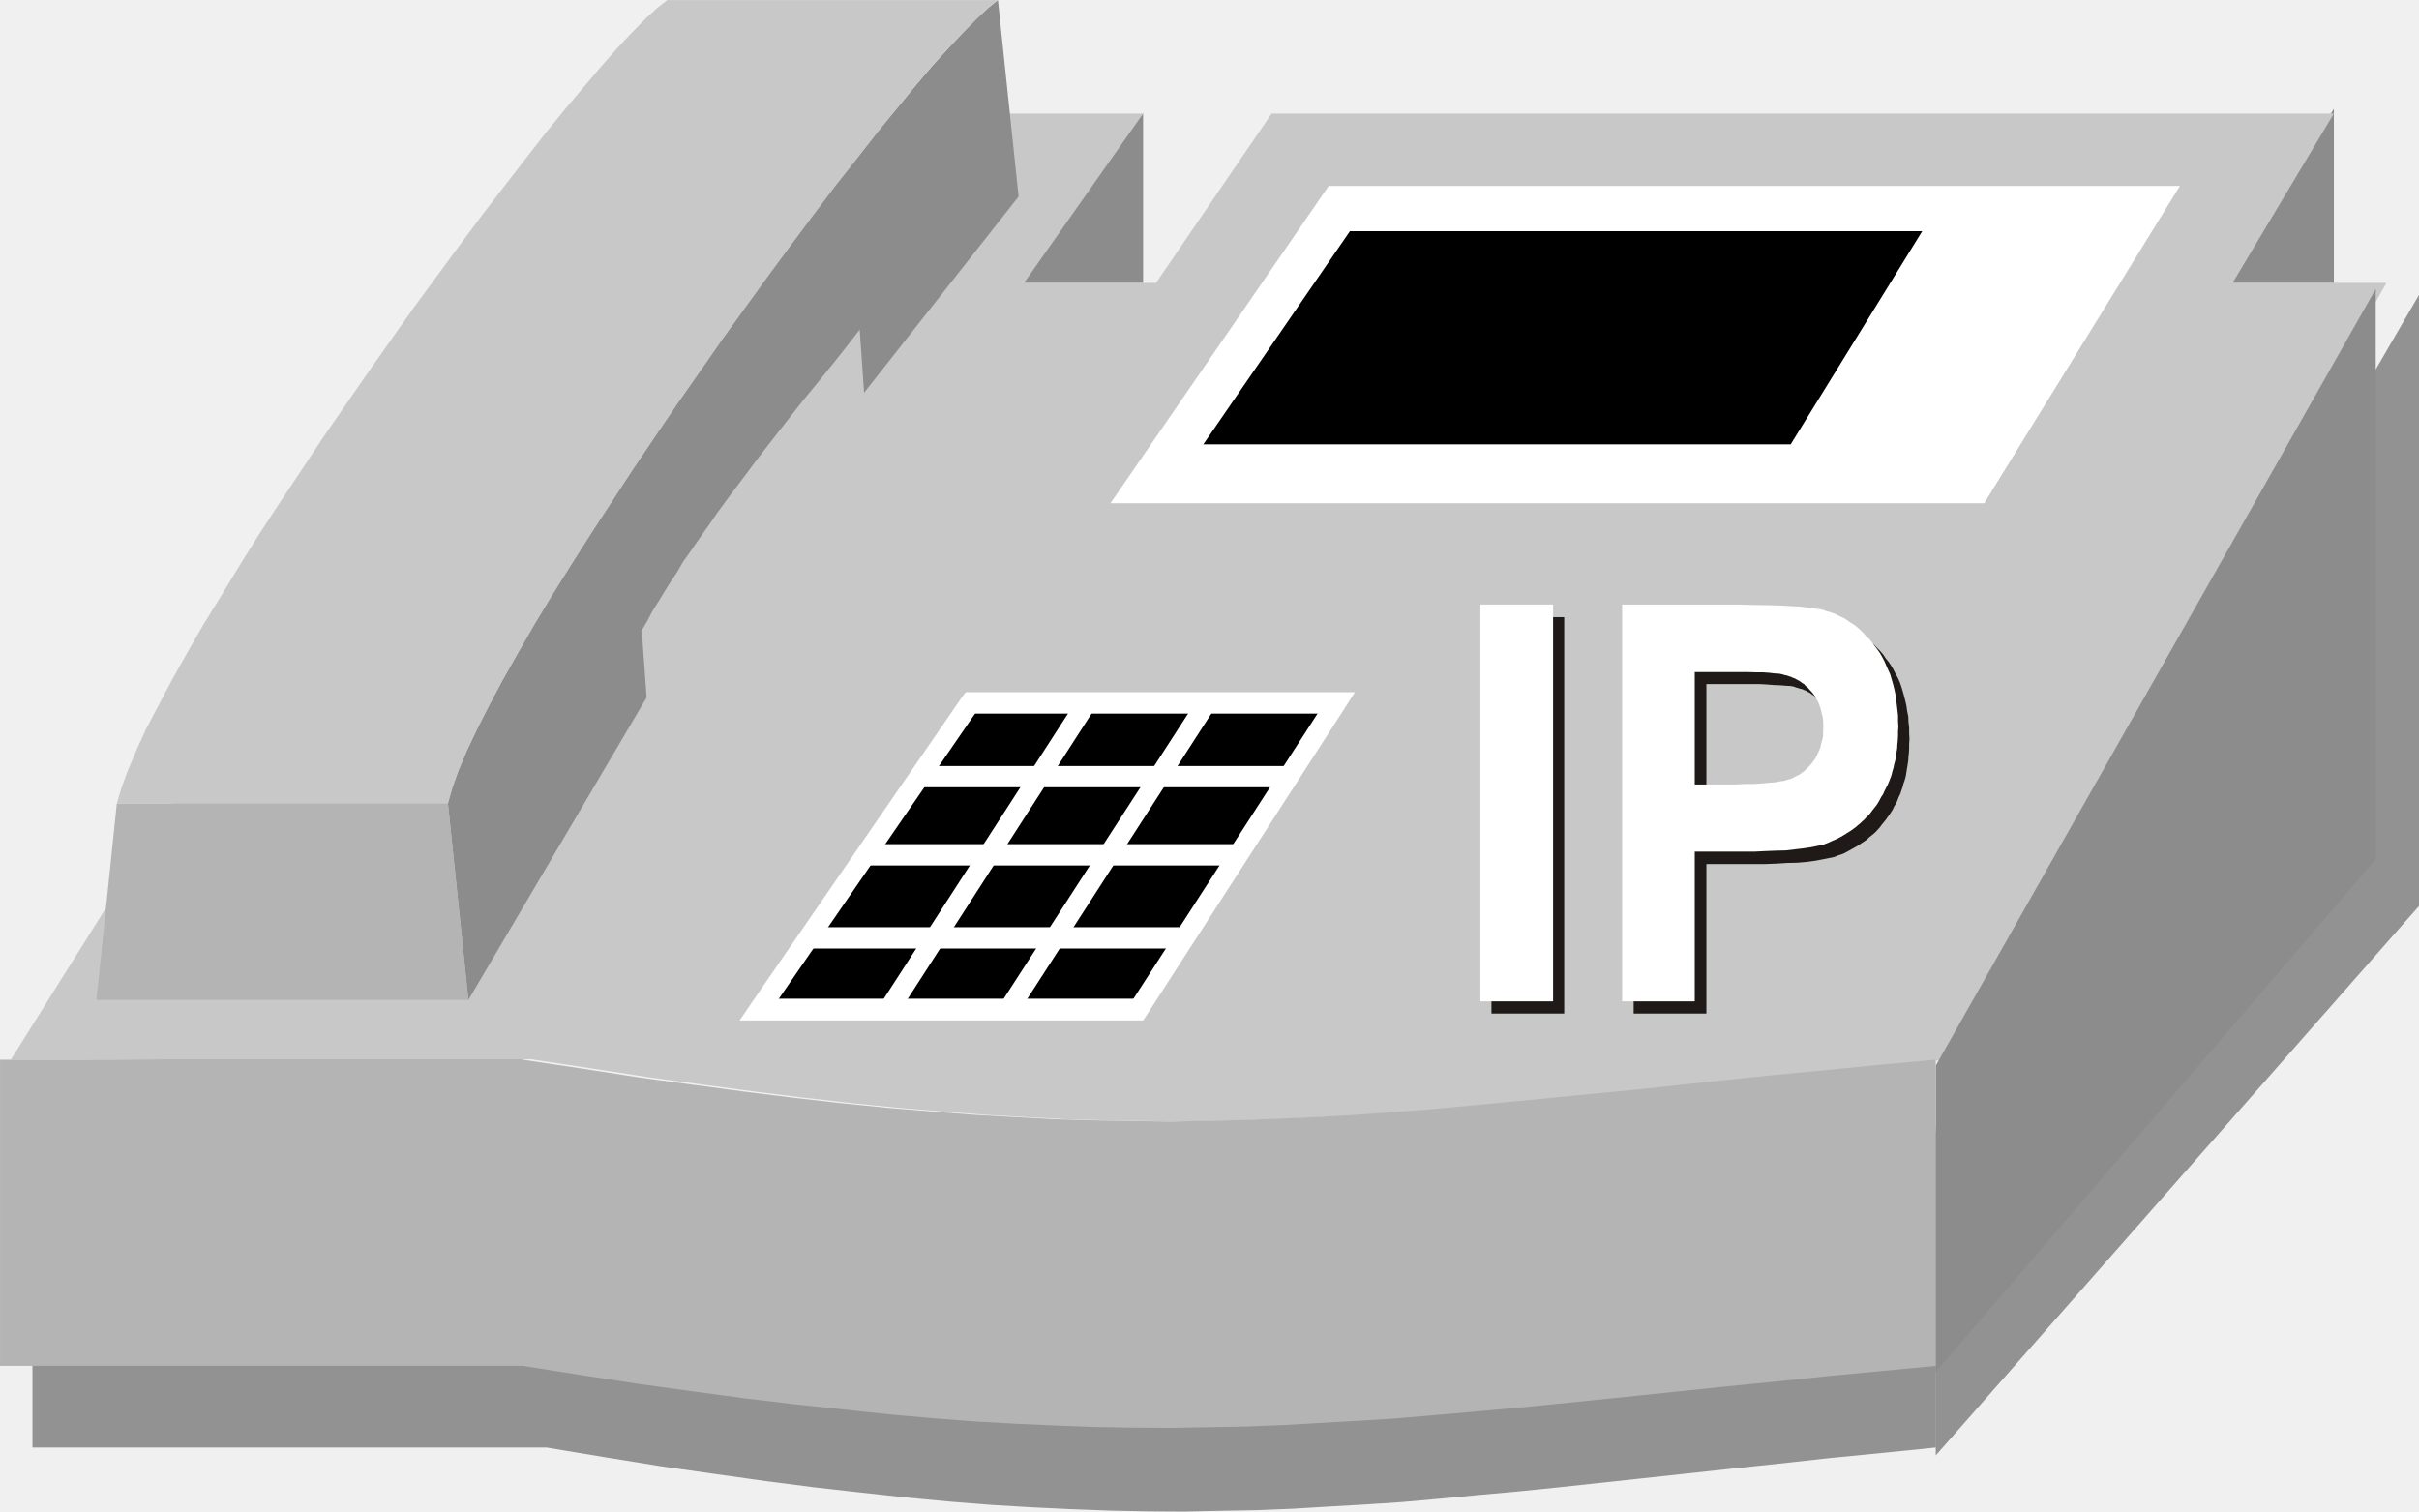
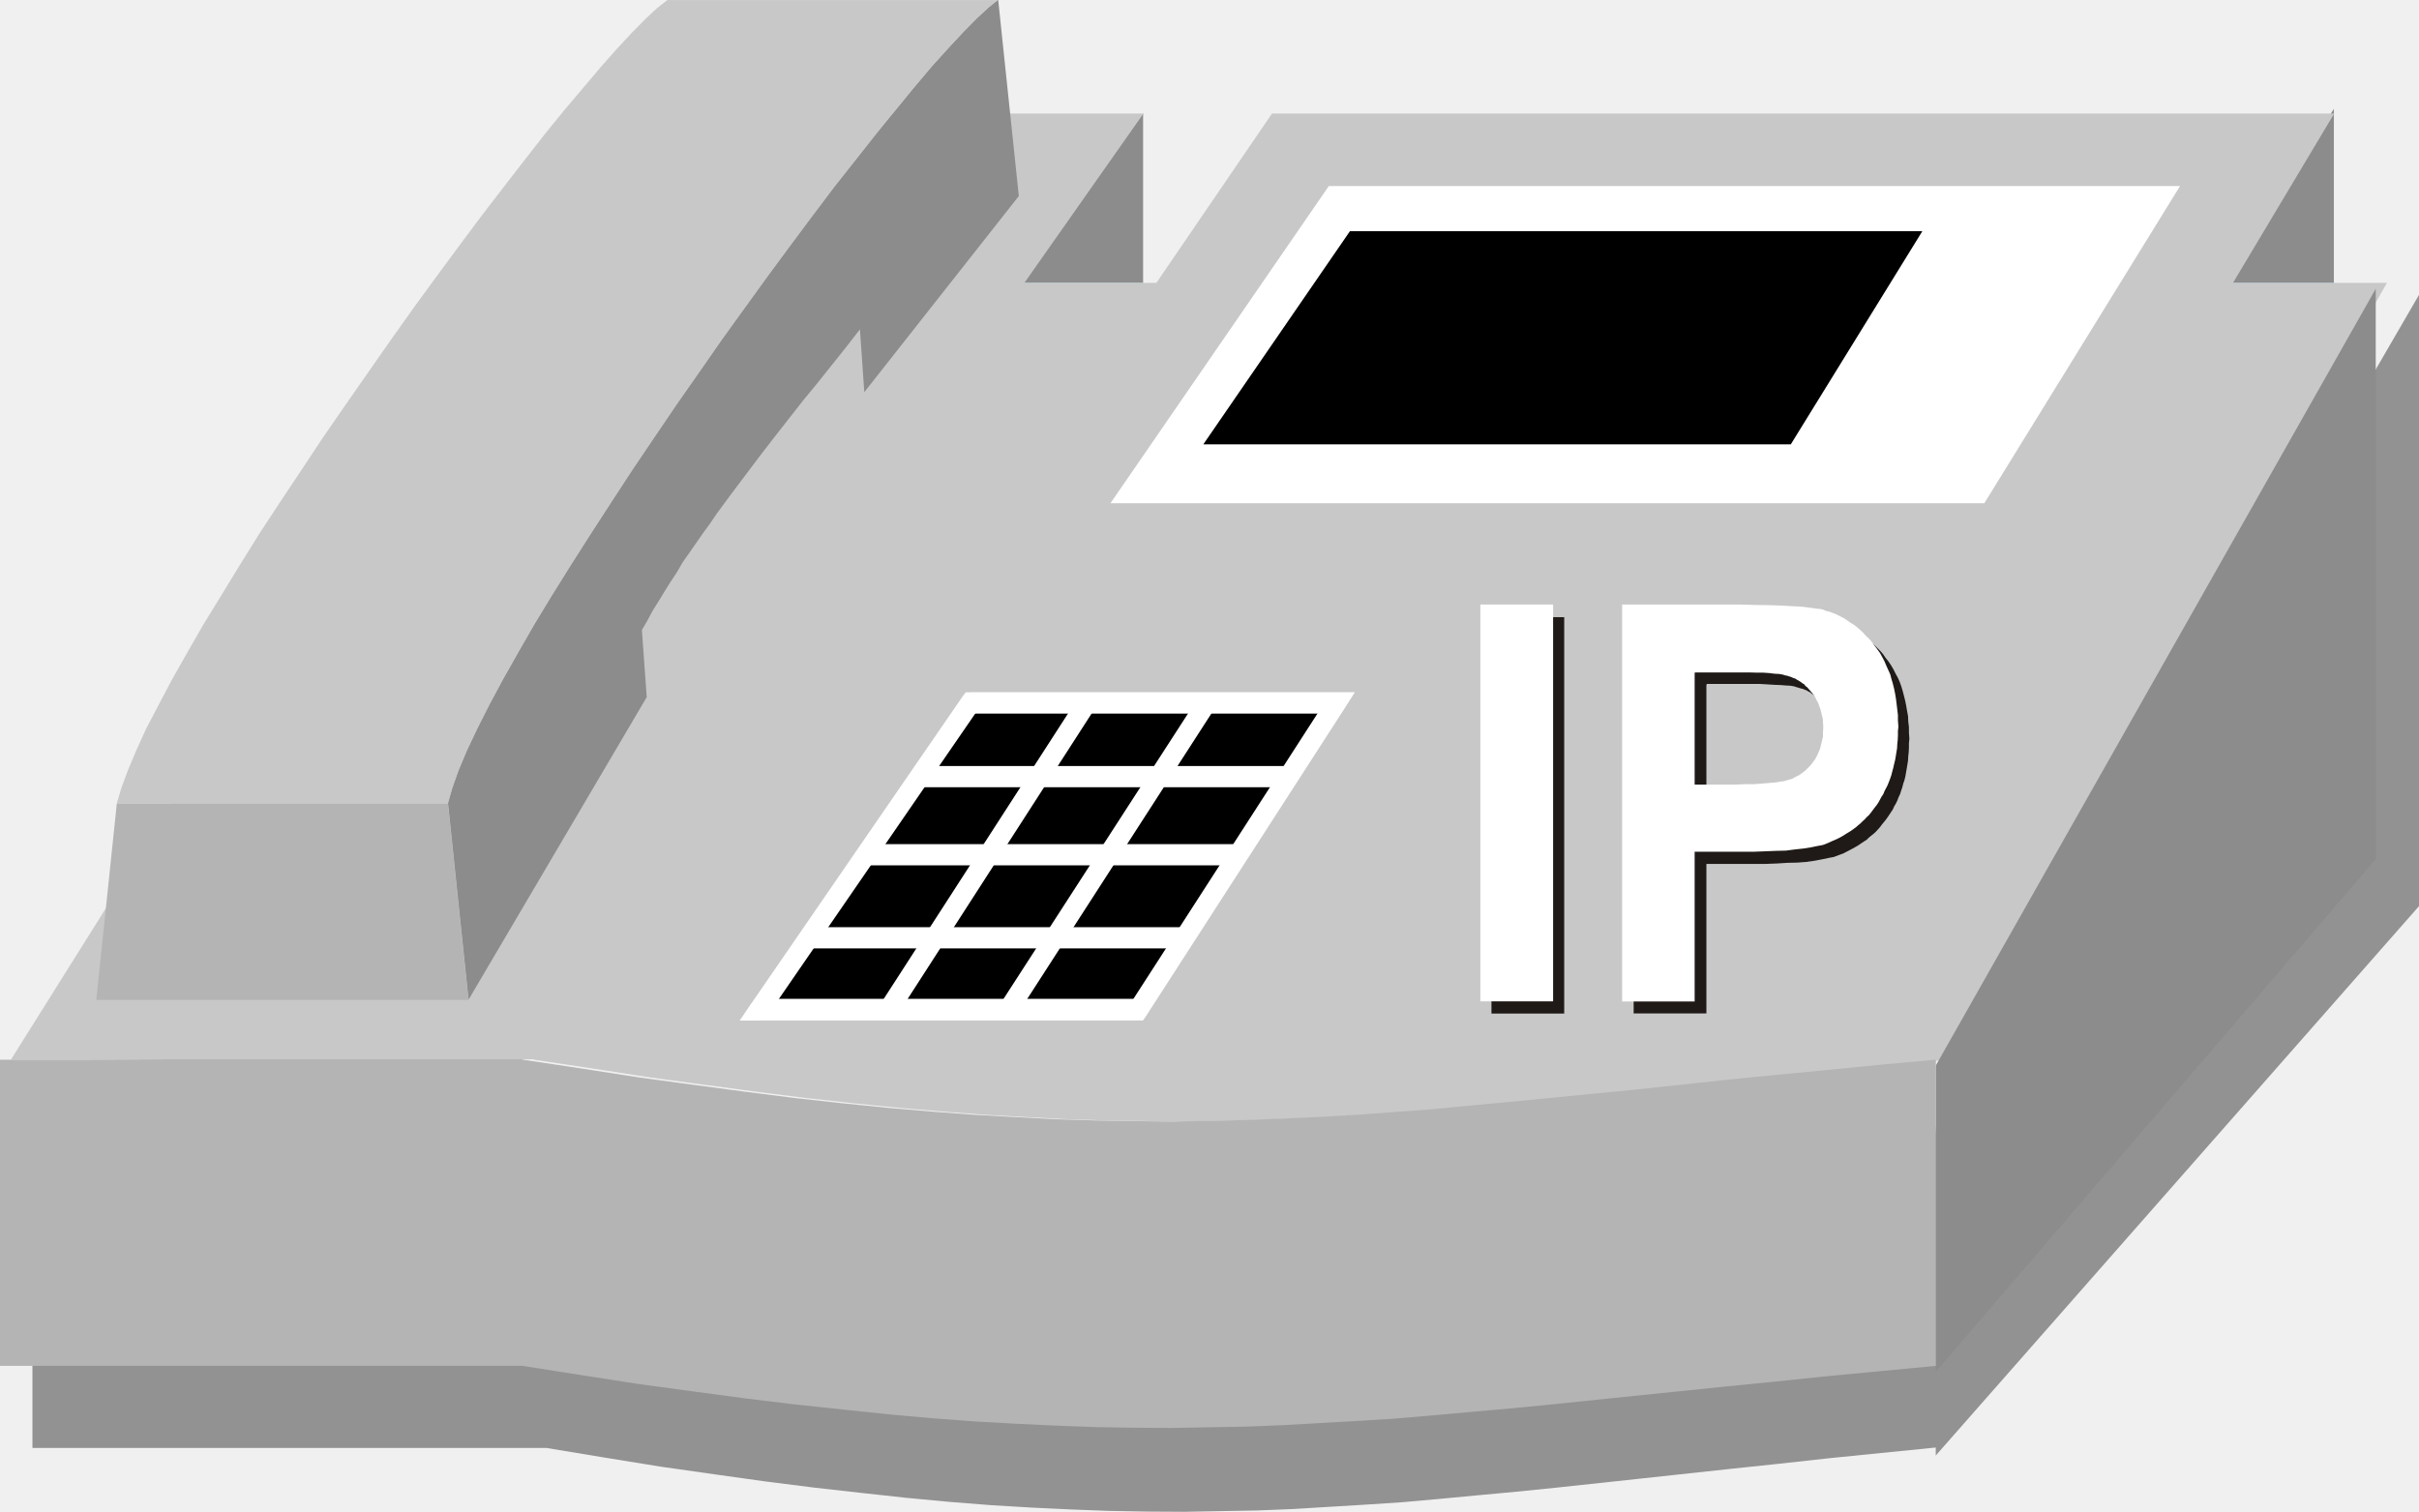
- <svg xmlns="http://www.w3.org/2000/svg" width="40" height="25" viewBox="11 7 20.696 13.758" id="svg2" version="1.1">
-   <defs id="defs158">
-     </defs>
-   <g id="g4" transform="translate(-18.08621,-19.96556)">
-     <path id="path3757" d="M 46.043,40.141 L 45.545,40.191 L 45.068,40.238 L 44.615,40.288 L 44.179,40.334 L 43.356,40.423 L 42.594,40.505 L 42.229,40.542 L 41.874,40.574 L 41.526,40.607 L 41.189,40.637 L 40.854,40.659 L 40.523,40.678 L 40.193,40.698 L 39.868,40.711 L 39.535,40.717 L 39.205,40.724 L 38.869,40.722 L 38.524,40.715 L 38.176,40.702 L 37.819,40.685 L 37.448,40.663 L 37.069,40.633 L 36.676,40.596 L 36.264,40.551 L 35.837,40.503 L 35.394,40.446 L 34.93,40.381 L 34.445,40.312 L 33.938,40.23 L 33.401,40.141 L 28.723,40.141 L 28.723,37.264 L 29.539,37.264 L 30.26,37.259 L 30.881,37.259 L 31.41,37.259 L 31.863,37.259 L 32.237,37.259 L 32.546,37.259 L 32.795,37.259 L 32.988,37.259 L 33.134,37.259 L 33.24,37.259 L 33.313,37.259 L 33.356,37.259 L 33.383,37.259 L 33.396,37.259 L 33.401,37.264 L 33.938,37.348 L 34.445,37.431 L 34.93,37.5 L 35.394,37.565 L 35.837,37.624 L 36.264,37.673 L 36.676,37.717 L 37.069,37.752 L 37.448,37.782 L 37.819,37.804 L 38.176,37.823 L 38.524,37.834 L 38.869,37.84 L 39.205,37.845 L 39.535,37.838 L 39.868,37.83 L 40.193,37.817 L 40.523,37.801 L 40.854,37.782 L 41.189,37.756 L 41.526,37.73 L 41.874,37.695 L 42.229,37.66 L 42.594,37.624 L 43.356,37.546 L 44.179,37.452 L 44.615,37.407 L 45.068,37.361 L 45.545,37.311 L 46.043,37.264 L 46.043,40.141 L 46.043,40.141 L 46.043,40.141 z " style="fill:#000000;fill-opacity:0.393" />
-     <path id="path3740" d="M 50.441,29.649 L 50.441,35.212 L 46.043,40.213 L 46.043,37.227 L 50.441,29.649 L 50.441,29.649 z " style="fill:#000000;fill-opacity:0.392" />
-     <path style="fill:#8c8c8c;fill-opacity:1" d="M 49.666,27.956 L 49.666,29.096 L 49.666,29.651 L 48.605,29.651 L 49.666,27.956 L 49.666,27.956 z " id="path6" />
-     <path style="fill:#add6e7" d="M 48.661,29.593 L 48.745,29.763 L 49.666,29.763 L 49.666,29.54 L 48.745,29.54 L 48.661,29.593 L 48.745,29.54 L 48.733,29.54 L 48.722,29.544 L 48.708,29.546 L 48.701,29.551 L 48.689,29.553 L 48.684,29.559 L 48.674,29.57 L 48.669,29.576 L 48.661,29.582 L 48.657,29.593 L 48.651,29.601 L 48.649,29.612 L 48.646,29.624 L 48.644,29.63 L 48.644,29.643 L 48.644,29.651 L 48.644,29.662 L 48.644,29.675 L 48.646,29.683 L 48.649,29.693 L 48.651,29.704 L 48.657,29.712 L 48.661,29.723 L 48.669,29.731 L 48.674,29.738 L 48.684,29.744 L 48.689,29.75 L 48.701,29.756 L 48.708,29.761 L 48.722,29.763 L 48.733,29.763 L 48.745,29.763 L 48.661,29.593 L 48.661,29.593 L 48.661,29.593 z " id="path10" />
-     <path style="fill:#8c8c8c;fill-opacity:1" d="M 38.83,27.995 L 38.83,29.651 L 37.642,29.651 L 38.83,27.995 L 38.83,27.995 z " id="path14" />
-     <path style="fill:#add6e7" d="M 37.665,29.586 L 37.747,29.763 L 38.83,29.763 L 38.83,29.54 L 37.747,29.54 L 37.665,29.586 L 37.747,29.54 L 37.735,29.54 L 37.724,29.544 L 37.712,29.546 L 37.703,29.551 L 37.692,29.553 L 37.686,29.559 L 37.676,29.57 L 37.671,29.576 L 37.663,29.582 L 37.659,29.593 L 37.654,29.601 L 37.652,29.612 L 37.648,29.624 L 37.646,29.63 L 37.646,29.643 L 37.646,29.651 L 37.646,29.662 L 37.646,29.675 L 37.648,29.683 L 37.652,29.693 L 37.654,29.704 L 37.659,29.712 L 37.663,29.723 L 37.671,29.731 L 37.676,29.738 L 37.686,29.744 L 37.692,29.75 L 37.703,29.756 L 37.712,29.761 L 37.724,29.763 L 37.735,29.763 L 37.747,29.763 L 37.665,29.586 L 37.665,29.586 L 37.665,29.586 z " id="path18" />
-     <path style="fill:#c8c8c8;fill-opacity:1" d="M 38.83,27.999 L 33.925,27.999 L 28.526,36.611 L 29.356,36.611 L 30.089,36.607 L 30.721,36.607 L 31.259,36.607 L 31.72,36.607 L 32.1,36.607 L 32.414,36.607 L 32.667,36.607 L 32.863,36.607 L 33.012,36.607 L 33.12,36.607 L 33.195,36.607 L 33.238,36.607 L 33.265,36.607 L 33.278,36.607 L 33.284,36.611 L 33.83,36.693 L 34.346,36.773 L 34.839,36.84 L 35.311,36.903 L 35.762,36.959 L 36.196,37.008 L 36.614,37.05 L 37.014,37.083 L 37.4,37.113 L 37.777,37.134 L 38.141,37.153 L 38.495,37.163 L 38.845,37.169 L 39.187,37.174 L 39.522,37.167 L 39.861,37.159 L 40.192,37.146 L 40.527,37.132 L 40.864,37.113 L 41.205,37.088 L 41.547,37.062 L 41.901,37.029 L 42.263,36.995 L 42.634,36.959 L 43.408,36.884 L 44.246,36.794 L 44.689,36.749 L 45.15,36.705 L 45.635,36.657 L 46.141,36.611 L 50.145,29.54 L 48.745,29.54 L 49.666,27.999 L 40,27.999 L 38.948,29.54 L 37.747,29.54 L 38.83,27.999 L 38.83,27.999 L 38.83,27.999 z " id="path22" />
-     <path style="fill:#000000;fill-opacity:1" d="M 38.786,36.155 L 35.337,36.155 L 37.26,33.364 L 40.588,33.364 L 38.786,36.155 L 38.786,36.155 z " id="path46" />
-     <path style="fill:#ffffff;fill-opacity:1" d="M 35.267,36.094 L 35.337,36.254 L 38.786,36.254 L 38.786,36.056 L 35.337,36.056 L 35.267,36.094 L 35.267,36.094 L 35.158,36.254 L 35.337,36.254 L 35.267,36.094 L 35.267,36.094 z " id="path48" />
-     <path style="fill:#ffffff;fill-opacity:1" d="M 37.26,33.266 L 37.187,33.303 L 35.267,36.094 L 35.408,36.212 L 37.328,33.421 L 37.26,33.266 L 37.26,33.266 L 37.216,33.266 L 37.187,33.303 L 37.26,33.266 L 37.26,33.266 L 37.26,33.266 z " id="path50" />
-     <path style="fill:#ffffff;fill-opacity:1" d="M 40.66,33.419 L 40.588,33.266 L 37.26,33.266 L 37.26,33.461 L 40.588,33.461 L 40.66,33.419 L 40.66,33.419 L 40.757,33.266 L 40.588,33.266 L 40.66,33.419 L 40.66,33.419 L 40.66,33.419 z " id="path52" />
-     <path style="fill:#ffffff;fill-opacity:1" d="M 38.786,36.254 L 38.858,36.212 L 40.66,33.419 L 40.516,33.308 L 38.715,36.098 L 38.786,36.254 L 38.786,36.254 L 38.83,36.254 L 38.858,36.212 L 38.786,36.254 L 38.786,36.254 L 38.786,36.254 z " id="path54" />
-     <path style="fill:#8c8c8c;fill-opacity:1" d="M 50.047,29.595 L 50.047,34.786 L 46.043,39.452 L 46.043,36.665 L 50.047,29.595 L 50.047,29.595 L 50.047,29.595 z " id="path56" />
-     <path style="fill:#8c8c8c;fill-opacity:1" d="M 36.251,29.966 L 36.127,30.126 L 36,30.286 L 35.87,30.447 L 35.735,30.611 L 35.602,30.781 L 35.469,30.951 L 35.337,31.121 L 35.206,31.296 L 35.075,31.47 L 34.947,31.644 L 34.886,31.735 L 34.824,31.821 L 34.763,31.909 L 34.702,31.997 L 34.641,32.083 L 34.588,32.176 L 34.53,32.262 L 34.475,32.35 L 34.42,32.44 L 34.365,32.528 L 34.317,32.619 L 34.268,32.703 L 34.312,33.314 L 32.69,36.067 L 32.504,34.278 L 32.544,34.137 L 32.601,33.977 L 32.677,33.797 L 32.772,33.597 L 32.88,33.383 L 33.004,33.152 L 33.143,32.906 L 33.29,32.65 L 33.451,32.384 L 33.625,32.106 L 33.805,31.823 L 33.994,31.533 L 34.186,31.239 L 34.386,30.943 L 34.588,30.645 L 34.795,30.349 L 35.001,30.053 L 35.21,29.763 L 35.417,29.477 L 35.623,29.198 L 35.825,28.927 L 36.021,28.667 L 36.217,28.419 L 36.403,28.181 L 36.582,27.961 L 36.749,27.757 L 36.907,27.57 L 37.058,27.404 L 37.193,27.26 L 37.315,27.136 L 37.421,27.037 L 37.509,26.966 L 37.697,28.755 L 36.291,30.54 L 36.251,29.966 L 36.251,29.966 L 36.251,29.966 z " id="path66" />
-     <path style="fill:#b4b4b4;fill-opacity:1" d="M 29.491,34.278 L 29.305,36.067 L 32.69,36.067 L 32.504,34.278 L 29.491,34.278 L 29.491,34.278 z " id="path84" />
-     <path style="fill:#c8c8c8;fill-opacity:1" d="M 37.509,26.966 L 37.421,27.037 L 37.315,27.136 L 37.193,27.26 L 37.058,27.404 L 36.907,27.57 L 36.749,27.757 L 36.582,27.961 L 36.403,28.181 L 36.217,28.419 L 36.021,28.667 L 35.825,28.927 L 35.623,29.198 L 35.417,29.477 L 35.21,29.763 L 35.001,30.053 L 34.795,30.349 L 34.588,30.645 L 34.386,30.943 L 34.186,31.239 L 33.994,31.533 L 33.805,31.823 L 33.625,32.106 L 33.451,32.384 L 33.29,32.65 L 33.143,32.906 L 33.004,33.152 L 32.881,33.383 L 32.772,33.597 L 32.677,33.797 L 32.601,33.977 L 32.544,34.137 L 32.504,34.278 L 29.491,34.278 L 29.533,34.137 L 29.592,33.977 L 29.668,33.797 L 29.759,33.597 L 29.872,33.383 L 29.994,33.152 L 30.132,32.906 L 30.279,32.65 L 30.443,32.384 L 30.612,32.106 L 30.789,31.823 L 30.979,31.533 L 31.175,31.239 L 31.371,30.943 L 31.577,30.645 L 31.782,30.349 L 31.99,30.053 L 32.195,29.763 L 32.405,29.477 L 32.61,29.198 L 32.812,28.927 L 33.012,28.667 L 33.204,28.419 L 33.389,28.181 L 33.568,27.961 L 33.741,27.757 L 33.899,27.57 L 34.045,27.404 L 34.18,27.26 L 34.302,27.136 L 34.409,27.037 L 34.5,26.966 L 37.509,26.966 L 37.509,26.966 z " id="path94" />
-     <path style="fill:#ffffff" d="M 38.533,31.546 L 40.519,28.658 L 48.265,28.658 L 46.484,31.546 L 38.533,31.546 L 38.533,31.546 z " id="path104" />
-     <path style="fill:#000000" d="M 39.378,31.01 L 40.712,29.07 L 45.92,29.07 L 44.723,31.01 L 39.378,31.01 L 39.378,31.01 z " id="path114" />
-     <path style="fill:#ffffff;fill-opacity:1" d="M 37.676,36.212 L 39.478,33.419 L 39.338,33.308 L 37.534,36.098 L 37.676,36.212 L 37.676,36.212 L 37.676,36.212 z " id="path124" />
-     <path style="fill:#ffffff;fill-opacity:1" d="M 36.588,36.212 L 38.388,33.419 L 38.245,33.308 L 36.443,36.098 L 36.588,36.212 L 36.588,36.212 z " id="path126" />
-     <path style="fill:#ffffff;fill-opacity:1" d="M 40.139,33.938 L 36.824,33.938 L 36.824,34.131 L 40.139,34.131 L 40.139,33.938 z " id="path128" />
-     <path style="fill:#ffffff;fill-opacity:1" d="M 39.697,34.649 L 36.323,34.649 L 36.323,34.843 L 39.697,34.843 L 39.697,34.649 z " id="path130" />
-     <path style="fill:#ffffff;fill-opacity:1" d="M 39.214,35.405 L 35.788,35.405 L 35.788,35.599 L 39.214,35.599 L 39.214,35.405 z " id="path132" />
-     <path style="fill:#b4b4b4;fill-opacity:1" d="M 46.043,39.398 L 45.536,39.446 L 45.051,39.492 L 44.591,39.54 L 44.147,39.584 L 43.31,39.671 L 42.535,39.75 L 42.164,39.786 L 41.803,39.818 L 41.449,39.849 L 41.106,39.878 L 40.765,39.899 L 40.429,39.918 L 40.094,39.937 L 39.762,39.95 L 39.424,39.956 L 39.089,39.962 L 38.746,39.96 L 38.396,39.954 L 38.042,39.941 L 37.679,39.925 L 37.302,39.904 L 36.915,39.874 L 36.516,39.839 L 36.097,39.794 L 35.663,39.748 L 35.212,39.694 L 34.74,39.631 L 34.247,39.563 L 33.732,39.484 L 33.185,39.398 L 28.428,39.398 L 28.428,36.611 L 29.257,36.611 L 29.99,36.607 L 30.622,36.607 L 31.16,36.607 L 31.621,36.607 L 32.002,36.607 L 32.316,36.607 L 32.569,36.607 L 32.765,36.607 L 32.913,36.607 L 33.022,36.607 L 33.096,36.607 L 33.14,36.607 L 33.166,36.607 L 33.18,36.607 L 33.185,36.611 L 33.732,36.693 L 34.247,36.773 L 34.74,36.84 L 35.212,36.903 L 35.663,36.959 L 36.097,37.008 L 36.516,37.05 L 36.915,37.083 L 37.302,37.113 L 37.679,37.134 L 38.042,37.153 L 38.396,37.163 L 38.746,37.169 L 39.089,37.174 L 39.424,37.167 L 39.762,37.159 L 40.094,37.146 L 40.428,37.132 L 40.765,37.113 L 41.106,37.088 L 41.449,37.062 L 41.803,37.029 L 42.164,36.995 L 42.535,36.959 L 43.31,36.884 L 44.147,36.794 L 44.591,36.749 L 45.051,36.705 L 45.536,36.657 L 46.043,36.611 L 46.043,39.398 L 46.043,39.398 L 46.043,39.398 z " id="path134" />
-     <path style="fill:#1f1a17" d="M 42,36.191 L 42,32.583 L 42.662,32.583 L 42.662,36.191 L 42,36.191 z " id="path148" />
-     <path style="fill:#1f1a17" d="M 43.294,36.191 L 43.294,32.583 L 44.354,32.583 L 44.499,32.583 L 44.632,32.585 L 44.75,32.589 L 44.853,32.596 L 44.902,32.598 L 44.946,32.604 L 44.986,32.608 L 45.024,32.612 L 45.058,32.619 L 45.089,32.625 L 45.119,32.631 L 45.142,32.638 L 45.176,32.646 L 45.211,32.659 L 45.245,32.675 L 45.277,32.688 L 45.308,32.707 L 45.34,32.722 L 45.369,32.745 L 45.401,32.764 L 45.429,32.787 L 45.458,32.812 L 45.485,32.837 L 45.513,32.867 L 45.54,32.894 L 45.565,32.923 L 45.587,32.957 L 45.614,32.99 L 45.637,33.024 L 45.658,33.06 L 45.677,33.098 L 45.698,33.135 L 45.715,33.173 L 45.73,33.215 L 45.743,33.259 L 45.755,33.301 L 45.766,33.345 L 45.776,33.389 L 45.783,33.438 L 45.793,33.486 L 45.795,33.537 L 45.801,33.587 L 45.801,33.637 L 45.804,33.692 L 45.801,33.734 L 45.801,33.774 L 45.799,33.814 L 45.795,33.851 L 45.793,33.889 L 45.787,33.927 L 45.781,33.963 L 45.776,33.996 L 45.77,34.032 L 45.76,34.068 L 45.749,34.099 L 45.741,34.131 L 45.73,34.162 L 45.72,34.192 L 45.705,34.223 L 45.694,34.253 L 45.681,34.28 L 45.665,34.305 L 45.652,34.334 L 45.635,34.36 L 45.62,34.383 L 45.602,34.408 L 45.587,34.429 L 45.568,34.452 L 45.551,34.473 L 45.534,34.496 L 45.517,34.515 L 45.496,34.538 L 45.475,34.557 L 45.456,34.572 L 45.435,34.589 L 45.416,34.608 L 45.372,34.637 L 45.332,34.664 L 45.288,34.689 L 45.245,34.713 L 45.201,34.736 L 45.159,34.75 L 45.115,34.767 L 45.071,34.776 L 45.011,34.788 L 44.942,34.801 L 44.864,34.811 L 44.784,34.818 L 44.695,34.82 L 44.6,34.826 L 44.495,34.83 L 44.386,34.83 L 43.956,34.83 L 43.956,36.191 L 43.294,36.191 L 43.956,33.192 L 43.956,34.217 L 44.318,34.217 L 44.411,34.213 L 44.495,34.213 L 44.573,34.211 L 44.645,34.204 L 44.674,34.198 L 44.706,34.194 L 44.733,34.188 L 44.757,34.185 L 44.78,34.179 L 44.803,34.173 L 44.824,34.167 L 44.841,34.16 L 44.874,34.143 L 44.902,34.127 L 44.931,34.108 L 44.957,34.087 L 44.982,34.064 L 45.005,34.038 L 45.026,34.009 L 45.047,33.984 L 45.064,33.952 L 45.081,33.921 L 45.092,33.885 L 45.104,33.852 L 45.11,33.816 L 45.119,33.782 L 45.121,33.74 L 45.121,33.702 L 45.121,33.679 L 45.121,33.654 L 45.119,33.631 L 45.115,33.61 L 45.11,33.585 L 45.106,33.566 L 45.1,33.543 L 45.094,33.524 L 45.087,33.501 L 45.081,33.482 L 45.072,33.463 L 45.064,33.444 L 45.053,33.429 L 45.041,33.408 L 45.03,33.394 L 45.018,33.377 L 45.003,33.362 L 44.992,33.345 L 44.974,33.333 L 44.959,33.32 L 44.946,33.308 L 44.931,33.295 L 44.914,33.285 L 44.898,33.272 L 44.881,33.264 L 44.864,33.253 L 44.847,33.247 L 44.828,33.238 L 44.809,33.234 L 44.79,33.228 L 44.769,33.222 L 44.752,33.215 L 44.718,33.209 L 44.678,33.207 L 44.628,33.203 L 44.573,33.201 L 44.51,33.196 L 44.442,33.192 L 44.36,33.192 L 44.276,33.192 L 43.956,33.192 L 43.294,36.191 L 43.294,36.191 L 43.294,36.191 z " id="path150" />
-     <path style="fill:#ffffff" d="M 41.899,36.08 L 41.899,32.468 L 42.561,32.468 L 42.561,36.08 L 41.899,36.08 z " id="path152" />
-     <path style="fill:#ffffff" d="M 43.189,36.08 L 43.189,32.468 L 44.253,32.468 L 44.398,32.472 L 44.531,32.474 L 44.649,32.478 L 44.752,32.484 L 44.798,32.486 L 44.845,32.491 L 44.885,32.497 L 44.923,32.501 L 44.957,32.507 L 44.988,32.51 L 45.018,32.516 L 45.041,32.526 L 45.075,32.535 L 45.11,32.547 L 45.142,32.56 L 45.176,32.577 L 45.207,32.591 L 45.239,32.612 L 45.268,32.633 L 45.3,32.652 L 45.329,32.675 L 45.357,32.701 L 45.384,32.726 L 45.408,32.755 L 45.439,32.783 L 45.464,32.812 L 45.486,32.843 L 45.513,32.879 L 45.536,32.911 L 45.557,32.948 L 45.576,32.984 L 45.593,33.024 L 45.61,33.062 L 45.629,33.104 L 45.641,33.146 L 45.654,33.19 L 45.665,33.234 L 45.675,33.278 L 45.682,33.326 L 45.688,33.375 L 45.694,33.425 L 45.7,33.476 L 45.7,33.526 L 45.703,33.581 L 45.7,33.623 L 45.7,33.66 L 45.698,33.702 L 45.694,33.74 L 45.692,33.778 L 45.686,33.814 L 45.68,33.851 L 45.675,33.885 L 45.665,33.921 L 45.658,33.956 L 45.648,33.988 L 45.641,34.019 L 45.629,34.051 L 45.618,34.08 L 45.604,34.112 L 45.591,34.137 L 45.576,34.166 L 45.564,34.194 L 45.547,34.219 L 45.534,34.244 L 45.519,34.271 L 45.502,34.297 L 45.485,34.318 L 45.467,34.341 L 45.45,34.364 L 45.433,34.385 L 45.412,34.404 L 45.395,34.423 L 45.374,34.442 L 45.355,34.46 L 45.334,34.477 L 45.315,34.494 L 45.271,34.526 L 45.228,34.553 L 45.188,34.578 L 45.144,34.601 L 45.1,34.62 L 45.058,34.639 L 45.014,34.656 L 44.971,34.664 L 44.908,34.677 L 44.839,34.687 L 44.763,34.696 L 44.679,34.706 L 44.594,34.708 L 44.495,34.712 L 44.394,34.717 L 44.286,34.717 L 43.85,34.717 L 43.85,36.08 L 43.189,36.08 L 43.85,33.083 L 43.85,34.106 L 44.217,34.106 L 44.308,34.101 L 44.394,34.101 L 44.472,34.095 L 44.542,34.089 L 44.573,34.087 L 44.605,34.082 L 44.632,34.076 L 44.657,34.074 L 44.679,34.068 L 44.7,34.061 L 44.721,34.055 L 44.74,34.049 L 44.769,34.032 L 44.801,34.017 L 44.83,33.996 L 44.856,33.975 L 44.879,33.952 L 44.904,33.927 L 44.925,33.9 L 44.946,33.87 L 44.963,33.839 L 44.976,33.809 L 44.992,33.774 L 44.999,33.74 L 45.009,33.704 L 45.018,33.667 L 45.018,33.629 L 45.02,33.591 L 45.02,33.566 L 45.018,33.543 L 45.018,33.518 L 45.014,33.494 L 45.009,33.473 L 45.005,33.455 L 44.999,33.431 L 44.993,33.408 L 44.986,33.389 L 44.98,33.371 L 44.971,33.352 L 44.959,33.333 L 44.952,33.314 L 44.94,33.297 L 44.929,33.282 L 44.914,33.263 L 44.902,33.251 L 44.887,33.234 L 44.874,33.219 L 44.858,33.209 L 44.845,33.192 L 44.83,33.184 L 44.813,33.171 L 44.796,33.16 L 44.78,33.152 L 44.763,33.142 L 44.744,33.135 L 44.727,33.127 L 44.708,33.121 L 44.689,33.114 L 44.668,33.11 L 44.651,33.104 L 44.617,33.097 L 44.577,33.095 L 44.527,33.089 L 44.47,33.085 L 44.409,33.085 L 44.337,33.083 L 44.259,33.083 L 44.173,33.083 L 43.85,33.083 L 43.189,36.08 L 43.189,36.08 L 43.189,36.08 z " id="path154" />
+ <svg xmlns="http://www.w3.org/2000/svg" version="1.1" width="40" height="25" viewBox="11 7 20.696 13.758" id="svg2">
+   <defs id="defs158" />
+   <g transform="translate(-18.08621,-19.96556)" id="g4">
+     <path d="m 46.043,40.141 -0.498,0.05 -0.477,0.048 -0.453,0.05 -0.436,0.046 -0.823,0.089 -0.762,0.082 -0.365,0.037 -0.356,0.033 -0.348,0.033 -0.337,0.03 -0.335,0.022 -0.331,0.02 -0.329,0.02 -0.326,0.013 -0.333,0.006 -0.329,0.006 -0.337,-0.002 -0.344,-0.006 -0.348,-0.013 -0.357,-0.017 -0.37,-0.022 -0.38,-0.03 -0.393,-0.037 -0.412,-0.045 -0.427,-0.048 -0.443,-0.056 -0.464,-0.065 -0.485,-0.069 -0.507,-0.082 -0.537,-0.089 -4.678,0 0,-2.877 0.816,0 0.72,-0.004 0.621,0 0.53,0 0.453,0 0.374,0 0.309,0 0.249,0 0.193,0 0.146,0 0.107,0 0.073,0 0.043,0 0.026,0 0.013,0 0.006,0.004 0.537,0.085 0.507,0.082 0.485,0.069 0.464,0.065 0.443,0.059 0.427,0.05 0.412,0.043 0.393,0.035 0.38,0.03 0.37,0.022 0.357,0.02 0.348,0.011 0.344,0.006 0.337,0.004 0.329,-0.006 0.333,-0.009 0.326,-0.013 0.329,-0.015 0.331,-0.02 0.335,-0.026 0.337,-0.026 0.348,-0.035 0.356,-0.035 0.365,-0.037 0.762,-0.078 0.823,-0.093 0.436,-0.046 0.453,-0.046 0.477,-0.05 0.498,-0.048 0,2.877 -10e-7,-7e-6 2.7e-5,-5.3e-5 z" id="path3757" style="fill:#000000;fill-opacity:0.393" />
+     <path d="m 50.441,29.649 0,5.564 -4.398,5.001 0,-2.987 4.398,-7.578 0,0 z" id="path3740" style="fill:#000000;fill-opacity:0.392" />
+     <path d="m 49.666,27.956 0,1.14 0,0.555 -1.06,0 1.06,-1.695 0,0 z" id="path6" style="fill:#8c8c8c;fill-opacity:1" />
+     <path d="m 48.661,29.593 0.084,0.17 0.921,0 0,-0.223 -0.921,0 -0.084,0.052 0.084,-0.052 -0.011,0 -0.011,0.004 -0.013,0.002 -0.008,0.004 -0.011,0.002 -0.006,0.006 -0.009,0.011 -0.006,0.006 -0.008,0.006 -0.004,0.011 -0.006,0.008 -0.002,0.011 -0.004,0.013 -0.002,0.006 0,0.013 0,0.008 0,0.011 0,0.013 0.002,0.008 0.004,0.011 0.002,0.011 0.006,0.008 0.004,0.011 0.008,0.008 0.006,0.006 0.009,0.006 0.006,0.006 0.011,0.006 0.008,0.004 0.013,0.002 0.011,0 0.011,0 -0.084,-0.17 0,0 0,-4.3e-5 z" id="path10" style="fill:#add6e7" />
+     <path d="m 38.83,27.995 0,1.657 -1.187,0 1.187,-1.657 0,0 z" id="path14" style="fill:#8c8c8c;fill-opacity:1" />
+     <path d="m 37.665,29.586 0.082,0.176 1.083,0 0,-0.223 -1.083,0 -0.082,0.046 0.082,-0.046 -0.011,0 -0.011,0.004 -0.011,0.002 -0.009,0.004 -0.011,0.002 -0.006,0.006 -0.009,0.011 -0.006,0.006 -0.008,0.006 -0.004,0.011 -0.006,0.008 -0.002,0.011 -0.004,0.013 -0.002,0.006 0,0.013 0,0.008 0,0.011 0,0.013 0.002,0.008 0.004,0.011 0.002,0.011 0.006,0.008 0.004,0.011 0.008,0.008 0.006,0.006 0.009,0.006 0.006,0.006 0.011,0.006 0.009,0.004 0.011,0.002 0.011,0 0.011,0 -0.082,-0.176 0,0 0,-4.3e-5 z" id="path18" style="fill:#add6e7" />
+     <path d="m 38.83,27.999 -4.904,0 -5.399,8.612 0.83,0 0.733,-0.004 0.632,0 0.539,0 0.461,0 0.381,0 0.314,0 0.253,0 0.196,0 0.148,0 0.108,0 0.074,0 0.044,0 0.027,0 0.013,0 0.006,0.004 0.546,0.082 0.516,0.08 0.493,0.067 0.472,0.063 0.451,0.057 0.434,0.048 0.419,0.042 0.4,0.034 0.386,0.029 0.377,0.021 0.363,0.019 0.354,0.011 0.35,0.006 0.343,0.004 0.335,-0.006 0.339,-0.008 0.331,-0.013 0.335,-0.015 0.337,-0.019 0.341,-0.025 0.343,-0.025 0.354,-0.034 0.362,-0.034 0.371,-0.036 0.775,-0.076 0.837,-0.09 0.443,-0.044 0.461,-0.044 0.485,-0.048 0.506,-0.046 4.004,-7.071 -1.401,0 0.921,-1.541 -9.666,0 -1.052,1.541 -1.201,0 1.083,-1.541 0,0 1.6e-5,0 z" id="path22" style="fill:#c8c8c8;fill-opacity:1" />
+     <path d="m 38.786,36.155 -3.448,0 1.922,-2.791 3.328,0 -1.802,2.791 0,0 z" id="path46" style="fill:#000000;fill-opacity:1" />
+     <path d="m 35.267,36.094 0.07,0.16 3.448,0 0,-0.197 -3.448,0 -0.07,0.038 0,0 -0.108,0.16 0.179,0 -0.07,-0.16 10e-7,3e-6 z" id="path48" style="fill:#ffffff;fill-opacity:1" />
+     <path d="m 37.26,33.266 -0.072,0.038 -1.92,2.791 0.141,0.118 1.92,-2.791 -0.069,-0.155 0,0 -0.044,0 -0.029,0.038 0.072,-0.038 0,0 2e-6,3e-6 z" id="path50" style="fill:#ffffff;fill-opacity:1" />
+     <path d="m 40.66,33.419 -0.072,-0.153 -3.328,0 0,0.195 3.328,0 0.072,-0.042 0,0 0.097,-0.153 -0.169,0 0.072,0.153 0,0 10e-7,1e-6 z" id="path52" style="fill:#ffffff;fill-opacity:1" />
+     <path d="m 38.786,36.254 0.072,-0.042 1.802,-2.793 -0.145,-0.111 -1.8,2.791 0.07,0.155 0,0 0.044,0 0.029,-0.042 -0.072,0.042 0,0 -3e-6,10e-7 z" id="path54" style="fill:#ffffff;fill-opacity:1" />
+     <path d="m 50.047,29.595 0,5.191 -4.004,4.666 0,-2.787 4.004,-7.071 0,0 0,0 z" id="path56" style="fill:#8c8c8c;fill-opacity:1" />
+     <path d="m 36.251,29.966 -0.124,0.16 -0.128,0.16 -0.129,0.162 -0.135,0.164 -0.133,0.17 -0.133,0.17 -0.131,0.17 -0.131,0.174 -0.131,0.174 -0.128,0.174 -0.061,0.09 -0.063,0.086 -0.061,0.088 -0.061,0.088 -0.061,0.086 -0.053,0.092 -0.057,0.086 -0.055,0.088 -0.055,0.09 -0.055,0.088 -0.048,0.09 -0.049,0.084 0.044,0.611 -1.621,2.753 -0.187,-1.789 0.04,-0.141 0.057,-0.16 0.076,-0.181 0.095,-0.2 0.108,-0.214 0.124,-0.231 0.139,-0.246 0.147,-0.256 0.162,-0.267 0.173,-0.277 0.181,-0.284 0.188,-0.29 0.192,-0.294 0.2,-0.296 0.202,-0.298 0.207,-0.296 0.206,-0.296 0.209,-0.29 0.207,-0.286 0.206,-0.279 0.202,-0.271 0.196,-0.26 0.196,-0.248 0.187,-0.237 0.179,-0.22 0.167,-0.204 0.158,-0.187 0.15,-0.166 0.135,-0.145 0.122,-0.124 0.107,-0.099 0.088,-0.071 0.188,1.789 -1.406,1.785 -0.04,-0.573 0,0 1.4e-5,-3e-6 z" id="path66" style="fill:#8c8c8c;fill-opacity:1" />
+     <path d="m 29.491,34.278 -0.187,1.789 3.386,0 -0.187,-1.789 -3.013,0 0,0 z" id="path84" style="fill:#b4b4b4;fill-opacity:1" />
+     <path d="m 37.509,26.966 -0.088,0.071 -0.107,0.099 -0.122,0.124 -0.135,0.145 -0.15,0.166 -0.158,0.187 -0.167,0.204 -0.179,0.22 -0.187,0.237 -0.196,0.248 -0.196,0.26 -0.202,0.271 -0.206,0.279 -0.207,0.286 -0.209,0.29 -0.206,0.296 -0.207,0.296 -0.202,0.298 -0.2,0.296 -0.192,0.294 -0.188,0.29 -0.181,0.284 -0.173,0.277 -0.162,0.267 -0.147,0.256 -0.139,0.246 -0.124,0.231 -0.108,0.214 -0.095,0.2 -0.076,0.181 -0.057,0.16 -0.04,0.141 -3.013,0 0.042,-0.141 0.059,-0.16 0.076,-0.181 0.091,-0.2 0.112,-0.214 0.122,-0.231 0.139,-0.246 0.147,-0.256 0.164,-0.267 0.169,-0.277 0.177,-0.284 0.19,-0.29 0.196,-0.294 0.196,-0.296 0.206,-0.298 0.206,-0.296 0.207,-0.296 0.206,-0.29 0.209,-0.286 0.206,-0.279 0.202,-0.271 0.2,-0.26 0.192,-0.248 0.185,-0.237 0.179,-0.22 0.173,-0.204 0.158,-0.187 0.147,-0.166 0.135,-0.145 0.122,-0.124 0.107,-0.099 0.091,-0.071 3.009,0 -1.1e-5,0 z" id="path94" style="fill:#c8c8c8;fill-opacity:1" />
+     <path d="m 38.533,31.546 1.987,-2.887 7.746,0 -1.781,2.887 -7.951,0 0,0 z" id="path104" style="fill:#ffffff" />
+     <path d="m 39.378,31.01 1.334,-1.94 5.209,0 -1.197,1.94 -5.346,0 0,0 z" id="path114" style="fill:#000000" />
+     <path d="m 37.676,36.212 1.802,-2.793 -0.141,-0.111 -1.804,2.791 0.143,0.113 0,0 0,0 z" id="path124" style="fill:#ffffff;fill-opacity:1" />
+     <path d="m 36.588,36.212 1.8,-2.793 -0.143,-0.111 -1.802,2.791 0.145,0.113 0,0 z" id="path126" style="fill:#ffffff;fill-opacity:1" />
+     <path d="m 40.139,33.938 -3.315,0 0,0.193 3.315,0 0,-0.193 z" id="path128" style="fill:#ffffff;fill-opacity:1" />
+     <path d="m 39.697,34.649 -3.374,0 0,0.193 3.374,0 0,-0.193 z" id="path130" style="fill:#ffffff;fill-opacity:1" />
+     <path d="m 39.214,35.405 -3.426,0 0,0.193 3.426,0 0,-0.193 z" id="path132" style="fill:#ffffff;fill-opacity:1" />
+     <path d="m 46.043,39.398 -0.506,0.048 -0.485,0.046 -0.461,0.048 -0.443,0.044 -0.837,0.086 -0.775,0.08 -0.371,0.036 -0.362,0.032 -0.354,0.032 -0.343,0.029 -0.341,0.021 -0.337,0.019 -0.335,0.019 -0.331,0.013 -0.339,0.006 -0.335,0.006 -0.343,-0.002 -0.35,-0.006 -0.354,-0.013 -0.363,-0.017 -0.377,-0.021 -0.386,-0.029 -0.4,-0.036 -0.419,-0.044 -0.434,-0.046 -0.451,-0.055 -0.472,-0.063 -0.493,-0.067 -0.516,-0.08 -0.546,-0.086 -4.758,0 0,-2.787 0.83,0 0.733,-0.004 0.632,0 0.539,0 0.461,0 0.381,0 0.314,0 0.253,0 0.196,0 0.148,0 0.108,0 0.074,0 0.044,0 0.027,0 0.013,0 0.006,0.004 0.546,0.082 0.516,0.08 0.493,0.067 0.472,0.063 0.451,0.057 0.434,0.048 0.419,0.042 0.4,0.034 0.386,0.029 0.377,0.021 0.363,0.019 0.354,0.011 0.35,0.006 0.343,0.004 0.335,-0.006 0.339,-0.008 0.331,-0.013 0.335,-0.015 0.337,-0.019 0.341,-0.025 0.343,-0.025 0.354,-0.034 0.362,-0.034 0.371,-0.036 0.775,-0.076 0.837,-0.09 0.443,-0.044 0.461,-0.044 0.485,-0.048 0.506,-0.046 0,2.787 0,-3e-6 1.4e-5,4.3e-5 z" id="path134" style="fill:#b4b4b4;fill-opacity:1" />
+     <path d="m 42,36.191 0,-3.608 0.662,0 0,3.608 -0.662,0 z" id="path148" style="fill:#1f1a17" />
+     <path d="m 43.294,36.191 0,-3.608 1.06,0 0.145,0 0.133,0.002 0.118,0.004 0.103,0.006 0.049,0.002 0.044,0.006 0.04,0.004 0.038,0.004 0.034,0.006 0.03,0.006 0.03,0.006 0.023,0.006 0.034,0.008 0.034,0.013 0.034,0.017 0.032,0.013 0.03,0.019 0.032,0.015 0.029,0.023 0.032,0.019 0.029,0.023 0.029,0.025 0.027,0.025 0.029,0.029 0.027,0.027 0.025,0.029 0.023,0.034 0.027,0.034 0.023,0.034 0.021,0.036 0.019,0.038 0.021,0.038 0.017,0.038 0.015,0.042 0.013,0.044 0.011,0.042 0.011,0.044 0.009,0.044 0.008,0.048 0.009,0.048 0.002,0.05 0.006,0.05 0,0.05 0.004,0.055 -0.004,0.042 0,0.04 -0.002,0.04 -0.004,0.038 -0.002,0.038 -0.006,0.038 -0.006,0.036 -0.006,0.034 -0.006,0.036 -0.009,0.036 -0.011,0.032 -0.008,0.032 -0.011,0.032 -0.009,0.029 -0.015,0.032 -0.011,0.029 -0.013,0.027 -0.015,0.025 -0.013,0.029 -0.017,0.025 -0.015,0.023 -0.017,0.025 -0.015,0.021 -0.019,0.023 -0.017,0.021 -0.017,0.023 -0.017,0.019 -0.021,0.023 -0.021,0.019 -0.019,0.015 -0.021,0.017 -0.019,0.019 -0.044,0.029 -0.04,0.027 -0.044,0.025 -0.044,0.023 -0.044,0.023 -0.042,0.015 -0.044,0.017 -0.044,0.008 -0.061,0.013 -0.069,0.013 -0.078,0.011 -0.08,0.006 -0.089,0.002 -0.095,0.006 -0.105,0.004 -0.108,0 -0.43,0 0,1.361 -0.662,0 0.662,-2.999 0,1.025 0.362,0 0.093,-0.004 0.084,0 0.078,-0.002 0.072,-0.006 0.029,-0.006 0.032,-0.004 0.027,-0.006 0.025,-0.002 0.023,-0.006 0.023,-0.006 0.021,-0.006 0.017,-0.006 0.032,-0.017 0.029,-0.017 0.029,-0.019 0.027,-0.021 0.025,-0.023 0.023,-0.025 0.021,-0.029 0.021,-0.025 0.017,-0.032 0.017,-0.032 0.011,-0.036 0.011,-0.034 0.006,-0.036 0.009,-0.034 0.002,-0.042 0,-0.038 0,-0.023 0,-0.025 -0.002,-0.023 -0.004,-0.021 -0.006,-0.025 -0.004,-0.019 -0.006,-0.023 -0.006,-0.019 -0.008,-0.023 -0.006,-0.019 -0.009,-0.019 -0.008,-0.019 -0.011,-0.015 -0.011,-0.021 -0.011,-0.015 -0.011,-0.017 -0.015,-0.015 -0.011,-0.017 -0.017,-0.013 -0.015,-0.013 -0.013,-0.013 -0.015,-0.013 -0.017,-0.011 -0.015,-0.013 -0.017,-0.008 -0.017,-0.011 -0.017,-0.006 -0.019,-0.008 -0.019,-0.004 -0.019,-0.006 -0.021,-0.006 -0.017,-0.006 -0.034,-0.006 -0.04,-0.002 -0.049,-0.004 -0.055,-0.002 -0.063,-0.004 -0.069,-0.004 -0.082,0 -0.084,0 -0.32,0 -0.662,2.999 0,0 1.1e-4,-6.3e-5 z" id="path150" style="fill:#1f1a17" />
+     <path d="m 41.899,36.08 0,-3.612 0.662,0 0,3.612 -0.662,0 z" id="path152" style="fill:#ffffff" />
+     <path d="m 43.189,36.08 0,-3.612 1.064,0 0.145,0.004 0.133,0.002 0.118,0.004 0.103,0.006 0.046,0.002 0.048,0.004 0.04,0.006 0.038,0.004 0.034,0.006 0.03,0.002 0.03,0.006 0.023,0.011 0.034,0.008 0.034,0.013 0.032,0.013 0.034,0.017 0.03,0.015 0.032,0.021 0.029,0.021 0.032,0.019 0.029,0.023 0.029,0.025 0.027,0.025 0.025,0.029 0.03,0.027 0.025,0.029 0.023,0.032 0.027,0.036 0.023,0.032 0.021,0.038 0.019,0.036 0.017,0.04 0.017,0.038 0.019,0.042 0.011,0.042 0.013,0.044 0.011,0.044 0.009,0.044 0.008,0.048 0.006,0.048 0.006,0.05 0.006,0.05 0,0.05 0.004,0.055 -0.004,0.042 0,0.038 -0.002,0.042 -0.004,0.038 -0.002,0.038 -0.006,0.036 -0.006,0.038 -0.006,0.034 -0.009,0.036 -0.008,0.036 -0.009,0.032 -0.008,0.032 -0.011,0.032 -0.011,0.029 -0.013,0.032 -0.013,0.025 -0.015,0.029 -0.011,0.027 -0.017,0.025 -0.013,0.025 -0.015,0.027 -0.017,0.025 -0.017,0.021 -0.017,0.023 -0.017,0.023 -0.017,0.021 -0.021,0.019 -0.017,0.019 -0.021,0.019 -0.019,0.019 -0.021,0.017 -0.019,0.017 -0.044,0.032 -0.044,0.027 -0.04,0.025 -0.044,0.023 -0.044,0.019 -0.042,0.019 -0.044,0.017 -0.044,0.008 -0.063,0.013 -0.069,0.011 -0.076,0.008 -0.084,0.011 -0.086,0.002 -0.099,0.004 -0.101,0.004 -0.108,0 -0.436,0 0,1.363 -0.66,0 0.66,-2.997 0,1.023 0.367,0 0.091,-0.004 0.086,0 0.078,-0.006 0.07,-0.006 0.03,-0.002 0.032,-0.004 0.027,-0.006 0.025,-0.002 0.023,-0.006 0.021,-0.006 0.021,-0.006 0.019,-0.006 0.029,-0.017 0.032,-0.015 0.029,-0.021 0.027,-0.021 0.023,-0.023 0.025,-0.025 0.021,-0.027 0.021,-0.029 0.017,-0.032 0.013,-0.029 0.015,-0.036 0.008,-0.034 0.009,-0.036 0.009,-0.038 0,-0.038 0.002,-0.038 0,-0.025 -0.002,-0.023 0,-0.025 -0.004,-0.023 -0.006,-0.021 -0.004,-0.019 -0.006,-0.023 -0.006,-0.023 -0.008,-0.019 -0.006,-0.019 -0.009,-0.019 -0.011,-0.019 -0.008,-0.019 -0.011,-0.017 -0.011,-0.015 -0.015,-0.019 -0.011,-0.013 -0.015,-0.017 -0.013,-0.015 -0.015,-0.011 -0.013,-0.017 -0.015,-0.008 -0.017,-0.013 -0.017,-0.011 -0.015,-0.008 -0.017,-0.011 -0.019,-0.006 -0.017,-0.008 -0.019,-0.006 -0.019,-0.006 -0.021,-0.004 -0.017,-0.006 -0.034,-0.006 -0.04,-0.002 -0.049,-0.006 -0.057,-0.004 -0.061,0 -0.072,-0.002 -0.078,0 -0.086,0 -0.324,0 -0.66,2.997 0,0 1.23e-4,7.1e-5 z" id="path154" style="fill:#ffffff" />
  </g>
</svg>
